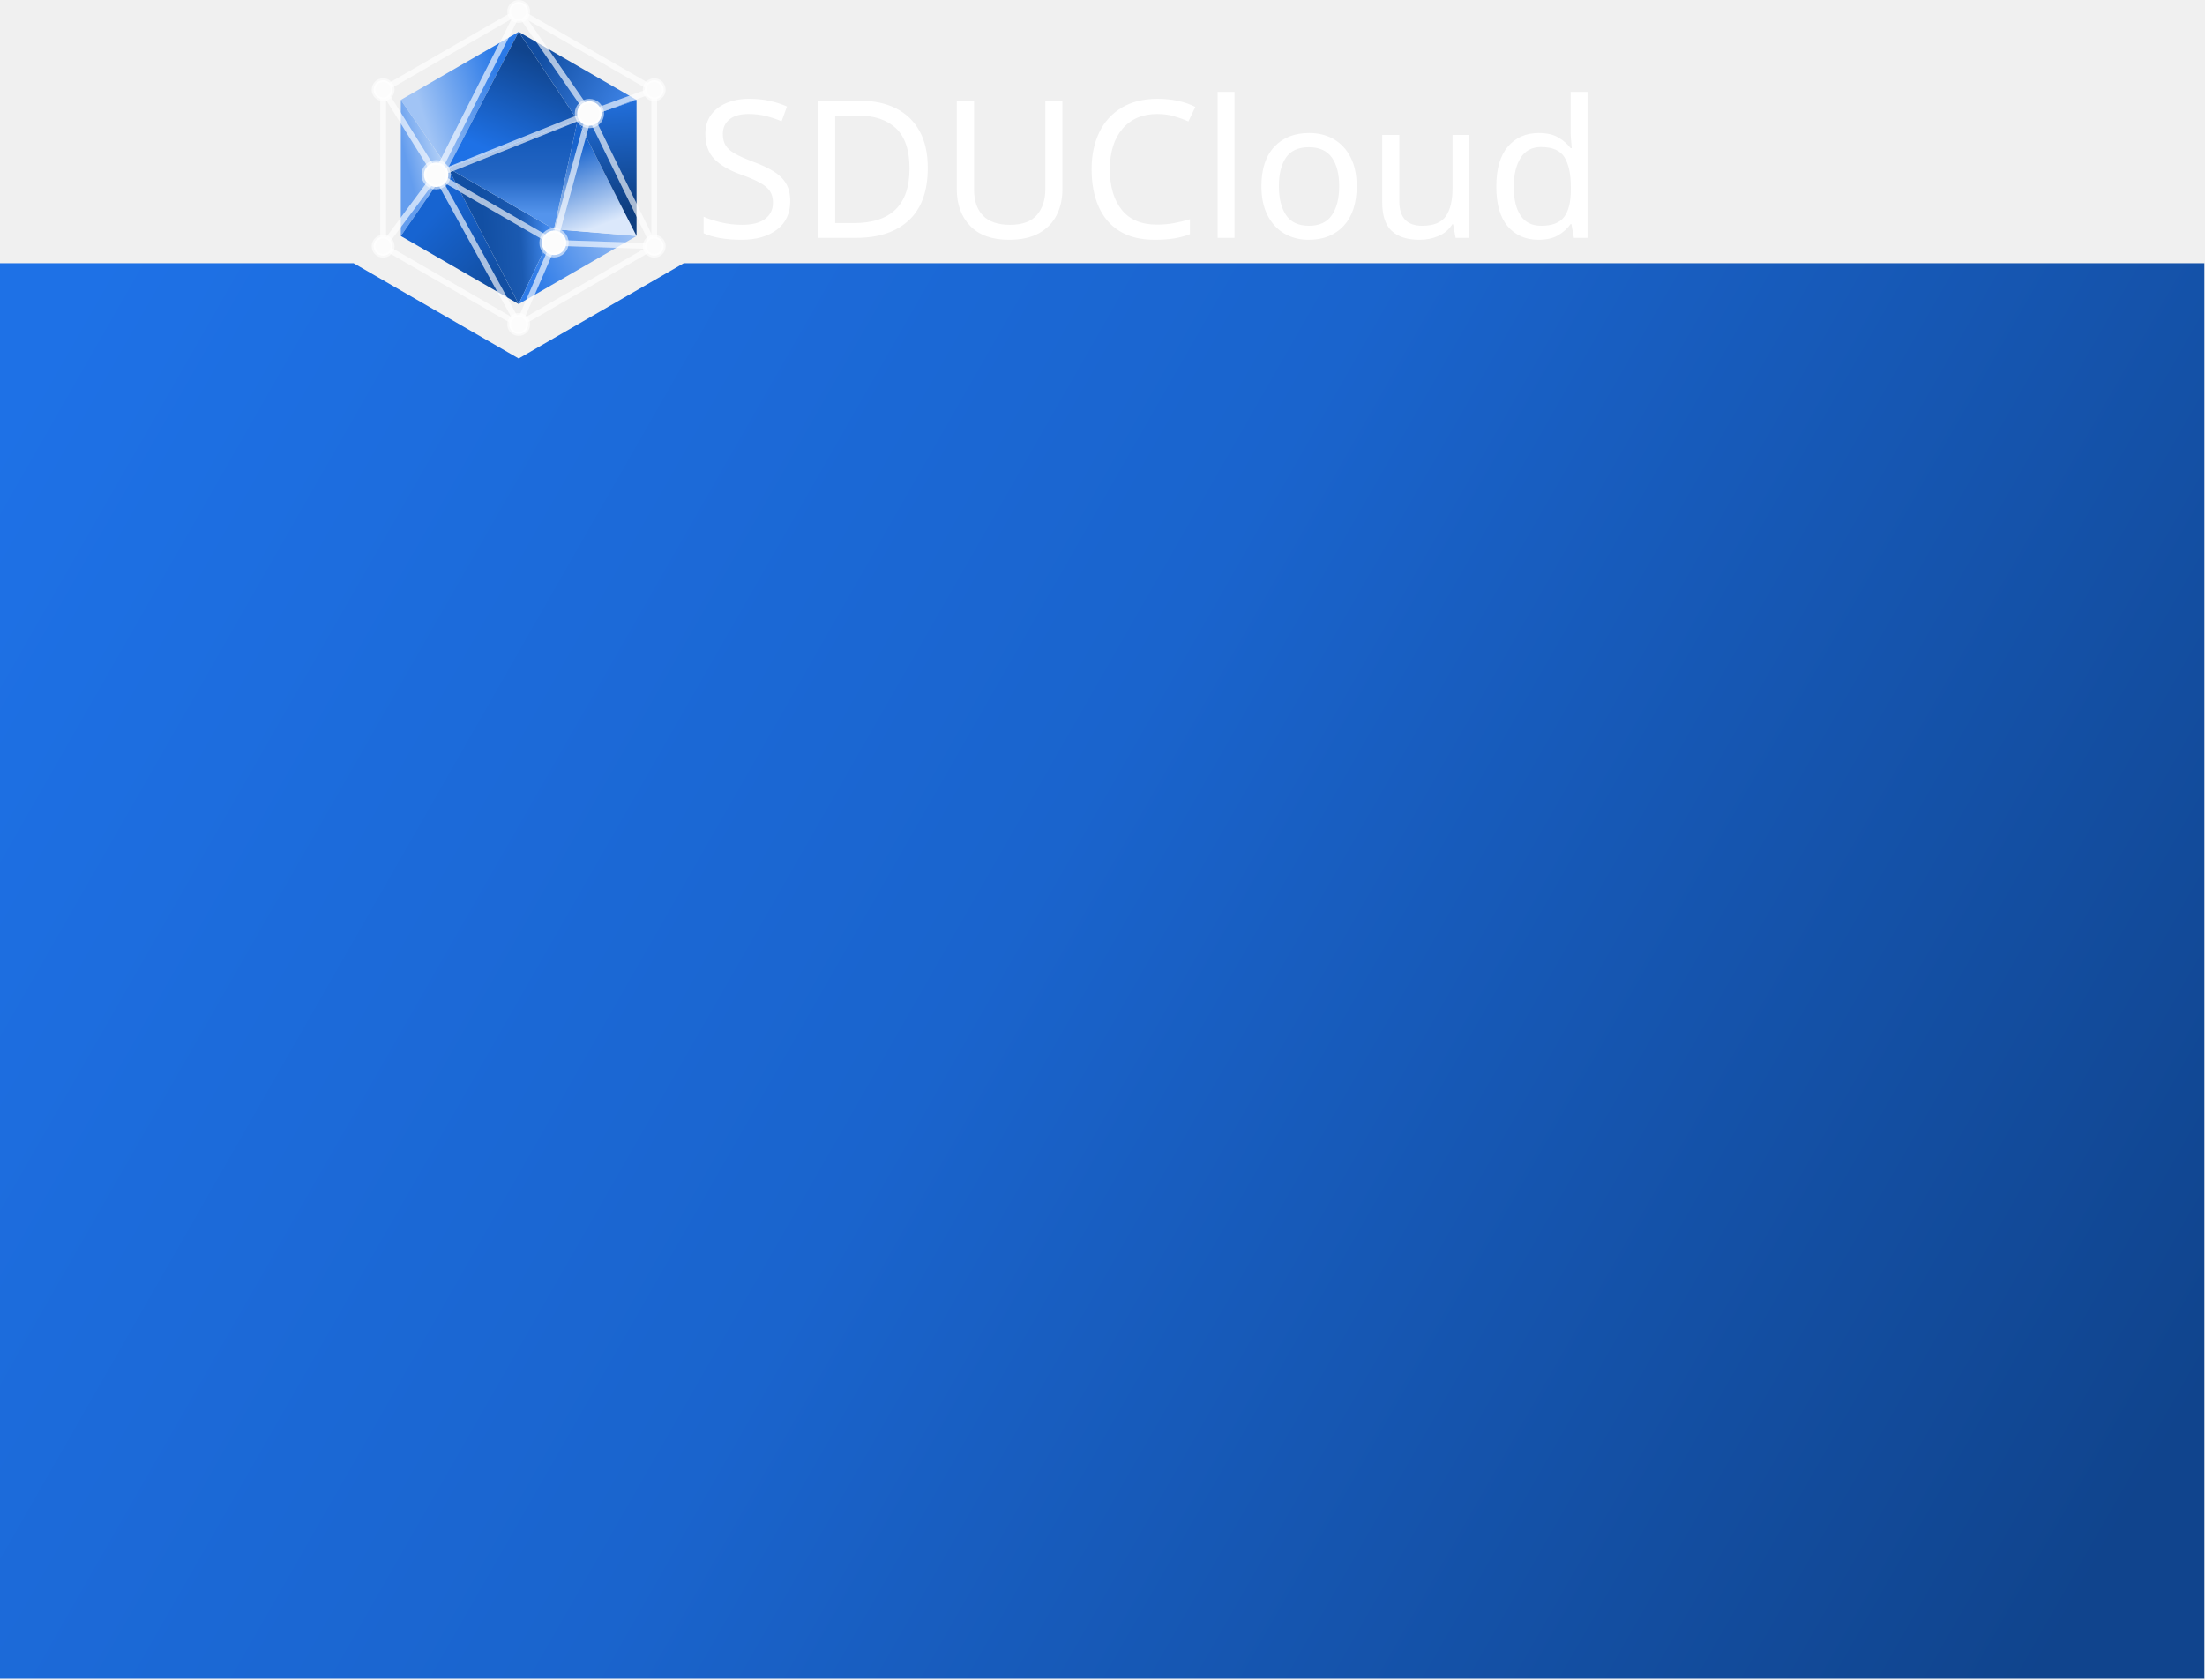
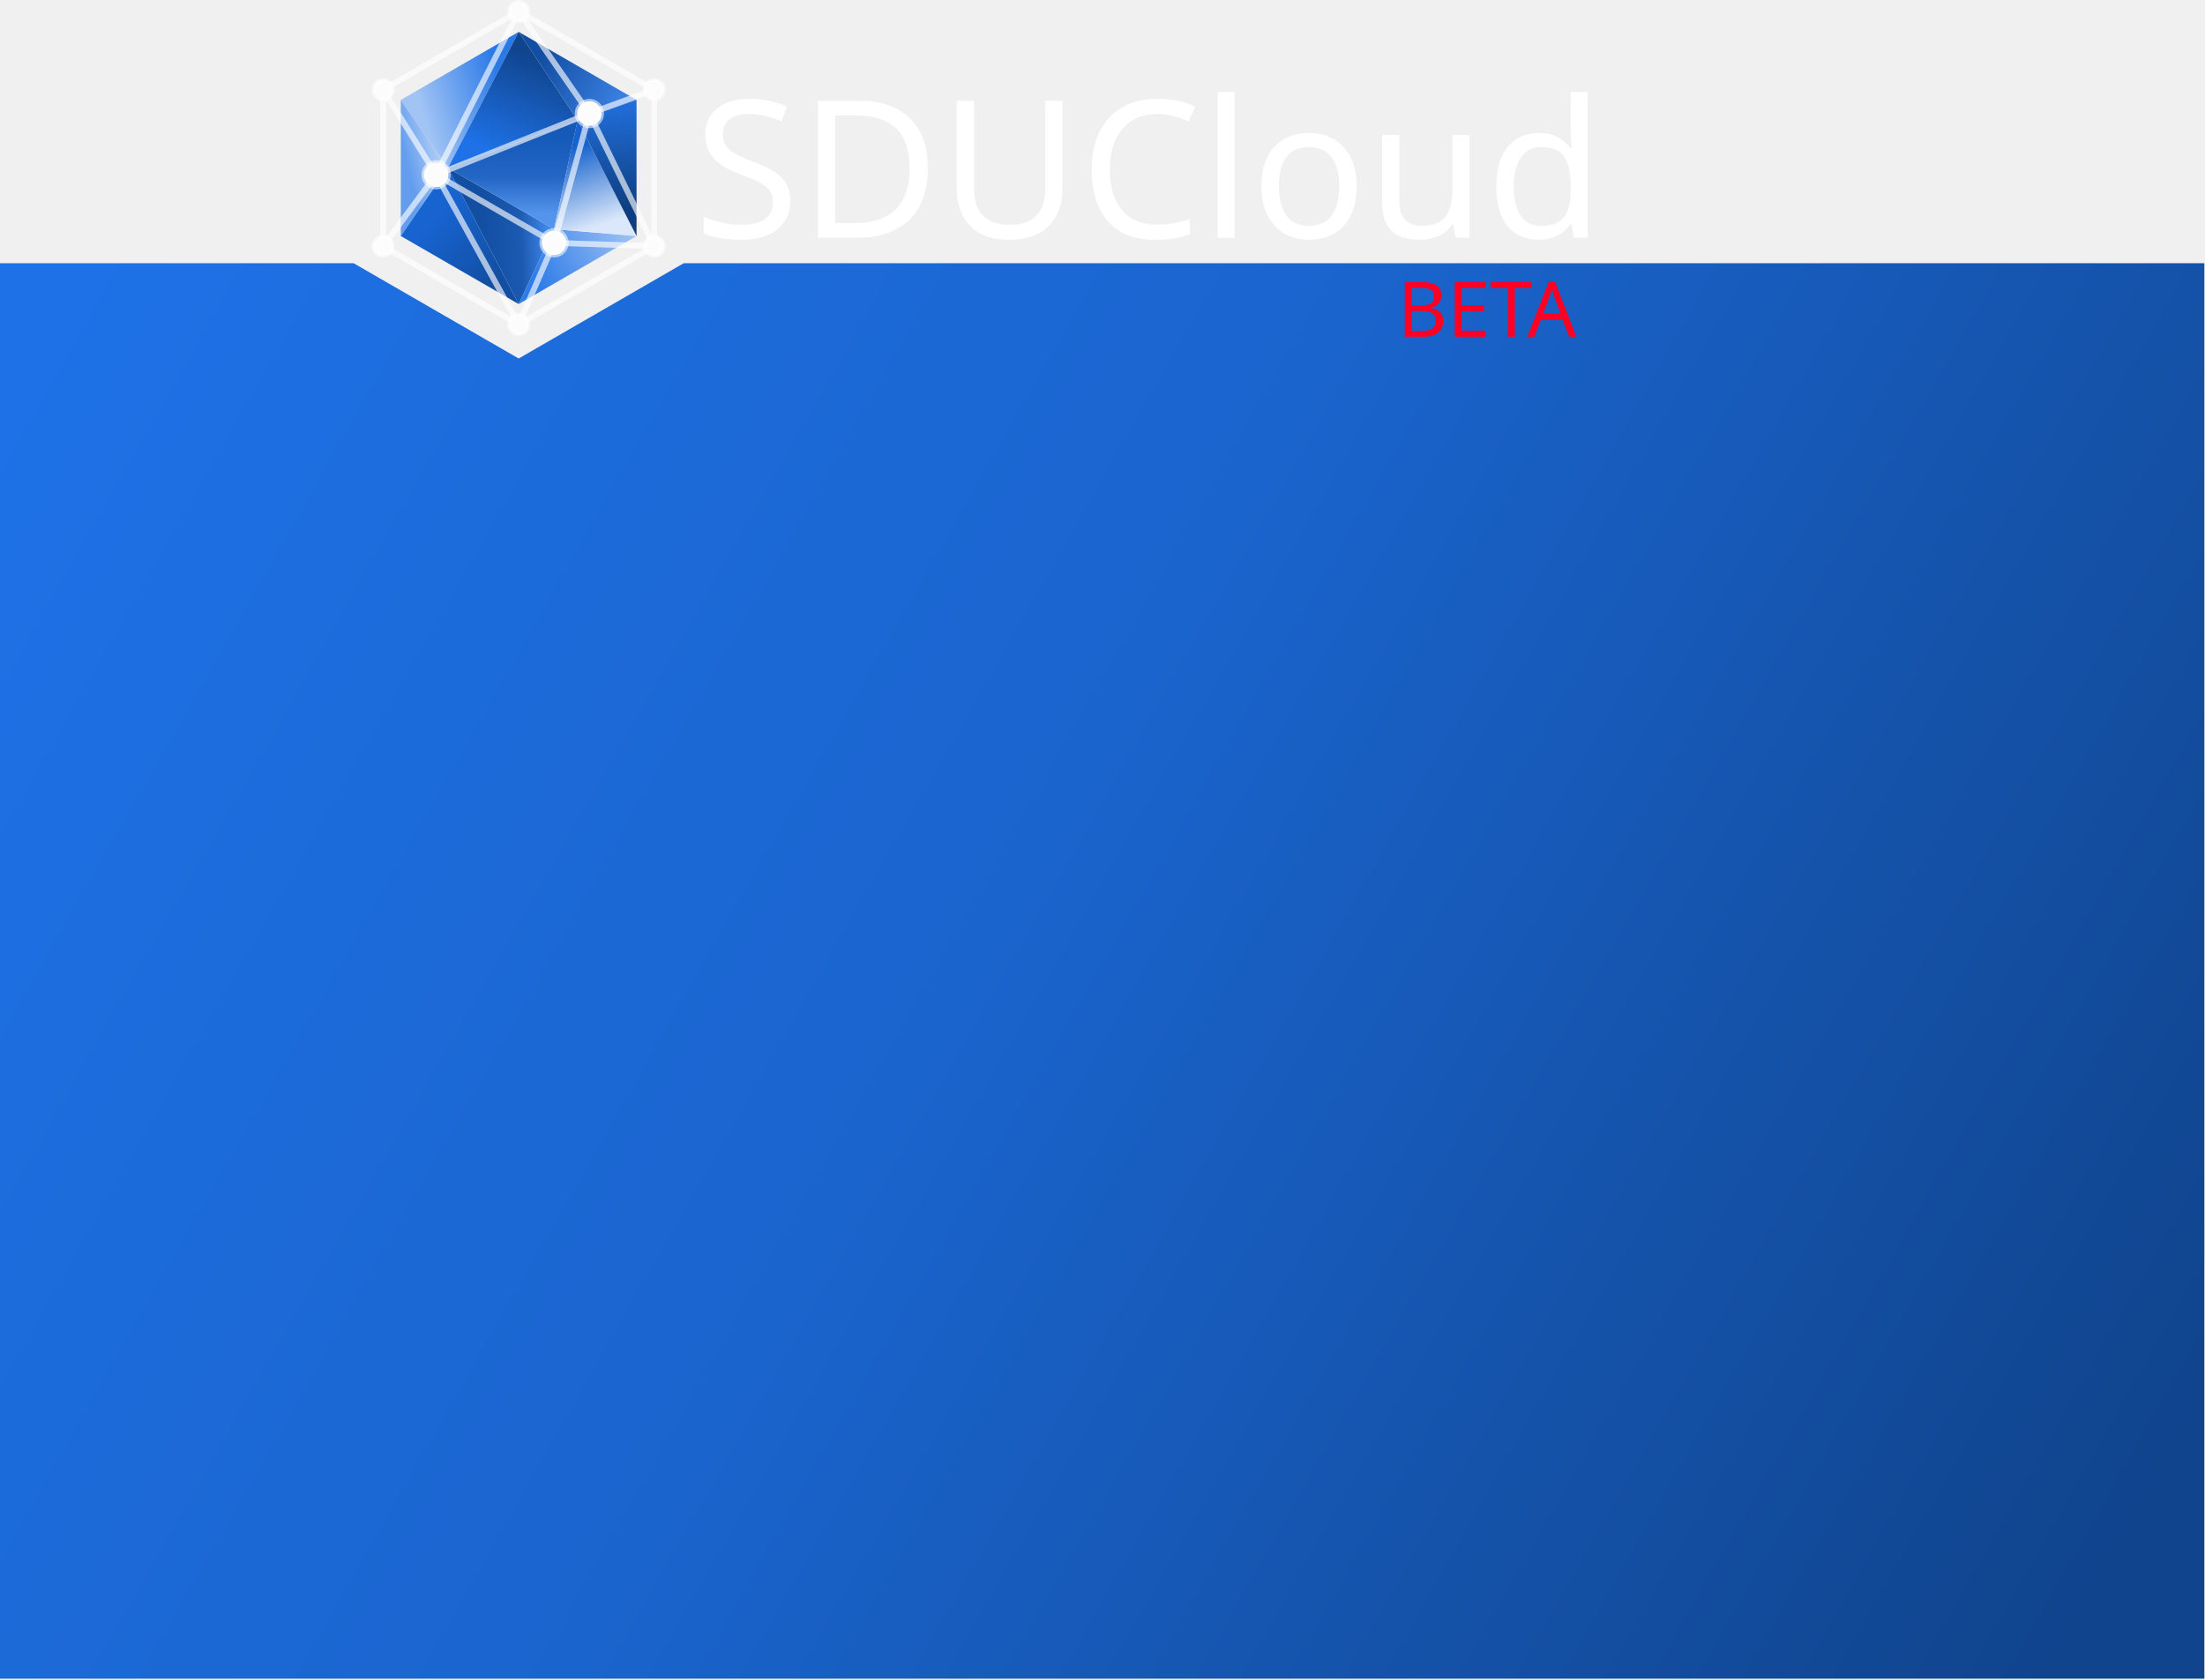
<svg xmlns="http://www.w3.org/2000/svg" width="100%" height="100%" viewBox="0 0 2296 1749" version="1.1" xml:space="preserve" style="fill-rule:evenodd;clip-rule:evenodd;stroke-linecap:round;stroke-linejoin:round;stroke-miterlimit:1.5;">
  <g id="final">
    <g>
      <path d="M466.426,174.913l73.647,-141.732l-122.744,70.866l49.097,70.866Z" style="fill:url(#_Linear1);" />
      <path d="M417.329,245.78l49.097,-70.867l-49.097,-70.866l0,141.733Z" style="fill:url(#_Linear2);" />
      <path d="M540.073,316.646l-73.647,-141.733l-49.097,70.867l122.744,70.866Z" style="fill:url(#_Linear3);" />
      <path d="M540.073,316.646l36.823,-77.953l-110.47,-63.78l73.647,141.733Z" style="fill:url(#_Linear4);" />
      <path d="M662.816,245.78l-85.92,-7.087l-36.823,77.953l122.743,-70.866Z" style="fill:url(#_Linear5);" />
      <path d="M601.444,125.307l-24.548,113.386l-110.47,-63.78l135.018,-49.606Z" style="fill:url(#_Linear6);" />
      <path d="M540.073,33.181l61.371,92.126l-135.018,49.606l73.647,-141.732Z" style="fill:url(#_Linear7);" />
      <path d="M662.816,104.047l-61.372,21.26l-61.371,-92.126l122.743,70.866Z" style="fill:url(#_Linear8);" />
      <path d="M662.816,245.78l-61.372,-120.473l-24.548,113.386l85.92,7.087Z" style="fill:url(#_Linear9);" />
      <path d="M662.816,104.047l-61.372,21.26l61.372,120.473l0,-141.733Z" style="fill:url(#_Linear10);" />
    </g>
    <g>
      <path d="M454.152,182l85.921,-170.079l-141.156,81.496l55.235,88.583Z" style="fill:none;stroke:#fff;stroke-opacity:0.4;stroke-width:6px;" />
      <path d="M398.917,256.409l141.156,81.497l-85.921,-155.906l-55.235,74.409Z" style="fill:none;stroke:#fff;stroke-opacity:0.4;stroke-width:6px;" />
      <path d="M540.073,11.921l-85.921,170.079l159.567,-63.78l-73.646,-106.299Z" style="fill:none;stroke:#fff;stroke-opacity:0.4;stroke-width:6px;" />
      <path d="M398.917,256.409l55.235,-74.409l-55.235,-88.583l0,162.992Z" style="fill:none;stroke:#fff;stroke-opacity:0.4;stroke-width:6px;" />
      <path d="M576.896,252.866l36.823,-134.646l-159.567,63.78l122.744,70.866Z" style="fill:none;stroke:#fff;stroke-opacity:0.4;stroke-width:6px;" />
      <path d="M454.152,182l122.744,70.866l-36.823,85.04l-85.921,-155.906Z" style="fill:none;stroke:#fff;stroke-opacity:0.4;stroke-width:6px;" />
      <path d="M540.073,11.921l73.646,106.299l67.509,-24.803l-141.155,-81.496Z" style="fill:none;stroke:#fff;stroke-opacity:0.4;stroke-width:6px;" />
      <path d="M681.228,256.409l-67.509,-138.189l-36.823,134.646l104.332,3.543Z" style="fill:none;stroke:#fff;stroke-opacity:0.4;stroke-width:6px;" />
      <path d="M540.073,337.906l36.823,-85.04l104.332,3.543l-141.155,81.497Z" style="fill:none;stroke:#fff;stroke-opacity:0.4;stroke-width:6px;" />
      <path d="M681.228,93.417l0,162.992l-67.509,-138.189l67.509,-24.803Z" style="fill:none;stroke:#fff;stroke-opacity:0.4;stroke-width:6px;" />
      <path d="M540.073,11.921l141.155,81.496l0,162.992l-141.155,81.497l-141.156,-81.497l0,-162.992l141.156,-81.496Z" style="fill:none;stroke:#fff;stroke-opacity:0.4;stroke-width:6px;" />
      <circle cx="540.073" cy="11.921" r="9.921" style="fill:#fcfcfc;stroke:#fff;stroke-opacity:0.569;stroke-width:4px;" />
      <circle cx="681.228" cy="256.409" r="9.921" style="fill:#fcfcfc;stroke:#fff;stroke-opacity:0.569;stroke-width:4px;" />
      <circle cx="540.073" cy="337.906" r="9.921" style="fill:#fcfcfc;stroke:#fff;stroke-opacity:0.569;stroke-width:4px;" />
      <circle cx="398.917" cy="256.409" r="9.921" style="fill:#fcfcfc;stroke:#fff;stroke-opacity:0.569;stroke-width:4px;" />
      <circle cx="398.917" cy="93.417" r="9.921" style="fill:#fcfcfc;stroke:#fff;stroke-opacity:0.569;stroke-width:4px;" />
      <circle cx="681.228" cy="93.417" r="9.921" style="fill:#fcfcfc;stroke:#fff;stroke-opacity:0.569;stroke-width:4px;" />
      <circle cx="613.719" cy="118.22" r="12.756" style="fill:#fcfcfc;stroke:#fff;stroke-opacity:0.569;stroke-width:5px;" />
      <circle cx="576.896" cy="252.866" r="12.756" style="fill:#fcfcfc;stroke:#fff;stroke-opacity:0.569;stroke-width:5px;" />
      <circle cx="454.152" cy="182" r="12.756" style="fill:#fcfcfc;stroke:#fff;stroke-opacity:0.569;stroke-width:5px;" />
    </g>
  </g>
  <path d="M368.231,274.126l171.842,99.213l171.841,-99.213l1583.39,0l0,1474.02l-2295.31,0l0,-1474.02l368.231,0Z" style="fill:url(#_Linear11);" />
  <text x="722.462px" y="247.713px" style="font-family:'IBMPlexSans', 'IBM Plex Sans', sans-serif;font-size:200px;fill:#fff;">SDUCloud</text>
+   <text x="1455px" y="350.713px" style="font-family:'IBMPlexSans', 'IBM Plex Sans', sans-serif;font-size:80px;fill:#ff0024;">BETA</text>
  <defs>
    <linearGradient id="_Linear1" x1="0" y1="0" x2="1" y2="0" gradientUnits="userSpaceOnUse" gradientTransform="matrix(85.7479,-26.9821,26.9821,85.7479,434.129,99.833)">
      <stop offset="0" style="stop-color:#a1c4f5;stop-opacity:1" />
      <stop offset="1" style="stop-color:#2a79e7;stop-opacity:1" />
    </linearGradient>
    <linearGradient id="_Linear2" x1="0" y1="0" x2="1" y2="0" gradientUnits="userSpaceOnUse" gradientTransform="matrix(38.195,-9.35352,9.35352,38.195,423.983,170.992)">
      <stop offset="0" style="stop-color:#649dee;stop-opacity:1" />
      <stop offset="1" style="stop-color:#b8d3f7;stop-opacity:1" />
    </linearGradient>
    <linearGradient id="_Linear3" x1="0" y1="0" x2="1" y2="0" gradientUnits="userSpaceOnUse" gradientTransform="matrix(-67.5091,-62.606,62.606,-67.5091,515.524,290.669)">
      <stop offset="0" style="stop-color:#124fa3;stop-opacity:1" />
      <stop offset="1" style="stop-color:#1764d1;stop-opacity:1" />
    </linearGradient>
    <linearGradient id="_Linear4" x1="0" y1="0" x2="1" y2="0" gradientUnits="userSpaceOnUse" gradientTransform="matrix(66.6834,-3.73087,3.73087,66.6834,503.5,252.722)">
      <stop offset="0" style="stop-color:#124fa3;stop-opacity:1" />
      <stop offset="0.58" style="stop-color:#1b5ab1;stop-opacity:1" />
      <stop offset="0.8" style="stop-color:#2e71ce;stop-opacity:1" />
      <stop offset="1" style="stop-color:#4087ea;stop-opacity:1" />
    </linearGradient>
    <linearGradient id="_Linear5" x1="0" y1="0" x2="1" y2="0" gradientUnits="userSpaceOnUse" gradientTransform="matrix(106.835,-56.7082,56.7082,106.835,555.67,288.394)">
      <stop offset="0" style="stop-color:#2f7ce8;stop-opacity:1" />
      <stop offset="1" style="stop-color:#a7c7f5;stop-opacity:1" />
    </linearGradient>
    <linearGradient id="_Linear6" x1="0" y1="0" x2="1" y2="0" gradientUnits="userSpaceOnUse" gradientTransform="matrix(5.04797e-15,-82.4396,82.4396,5.04797e-15,564.621,222.571)">
      <stop offset="0" style="stop-color:#5494ec;stop-opacity:1" />
      <stop offset="0.46" style="stop-color:#2366c4;stop-opacity:1" />
      <stop offset="1" style="stop-color:#1559b9;stop-opacity:1" />
    </linearGradient>
    <linearGradient id="_Linear7" x1="0" y1="0" x2="1" y2="0" gradientUnits="userSpaceOnUse" gradientTransform="matrix(42.658,-100.531,100.531,42.658,503.56,153.474)">
      <stop offset="0" style="stop-color:#1e71e6;stop-opacity:1" />
      <stop offset="1" style="stop-color:#10448d;stop-opacity:1" />
    </linearGradient>
    <linearGradient id="_Linear8" x1="0" y1="0" x2="1" y2="0" gradientUnits="userSpaceOnUse" gradientTransform="matrix(97.8841,51.1652,-51.1652,97.8841,564.621,53.4205)">
      <stop offset="0" style="stop-color:#124ea2;stop-opacity:1" />
      <stop offset="1" style="stop-color:#4086ea;stop-opacity:1" />
    </linearGradient>
    <linearGradient id="_Linear9" x1="0" y1="0" x2="1" y2="0" gradientUnits="userSpaceOnUse" gradientTransform="matrix(-29.4468,-80.4216,80.4216,-29.4468,637.028,230.532)">
      <stop offset="0" style="stop-color:#dbe8fb;stop-opacity:1" />
      <stop offset="1" style="stop-color:#1763cd;stop-opacity:1" />
    </linearGradient>
    <linearGradient id="_Linear10" x1="0" y1="0" x2="1" y2="0" gradientUnits="userSpaceOnUse" gradientTransform="matrix(-7.30285,-127.084,127.084,-7.30285,648.312,218.541)">
      <stop offset="0" style="stop-color:#0e3e80;stop-opacity:1" />
      <stop offset="1" style="stop-color:#2475e7;stop-opacity:1" />
    </linearGradient>
    <linearGradient id="_Linear11" x1="0" y1="0" x2="1" y2="0" gradientUnits="userSpaceOnUse" gradientTransform="matrix(2167.2,1177.29,-1177.29,2167.2,51.0105,377.986)">
      <stop offset="0" style="stop-color:#1e71e6;stop-opacity:1" />
      <stop offset="0.47" style="stop-color:#1a64cd;stop-opacity:1" />
      <stop offset="1" style="stop-color:#10448d;stop-opacity:1" />
    </linearGradient>
  </defs>
</svg>
